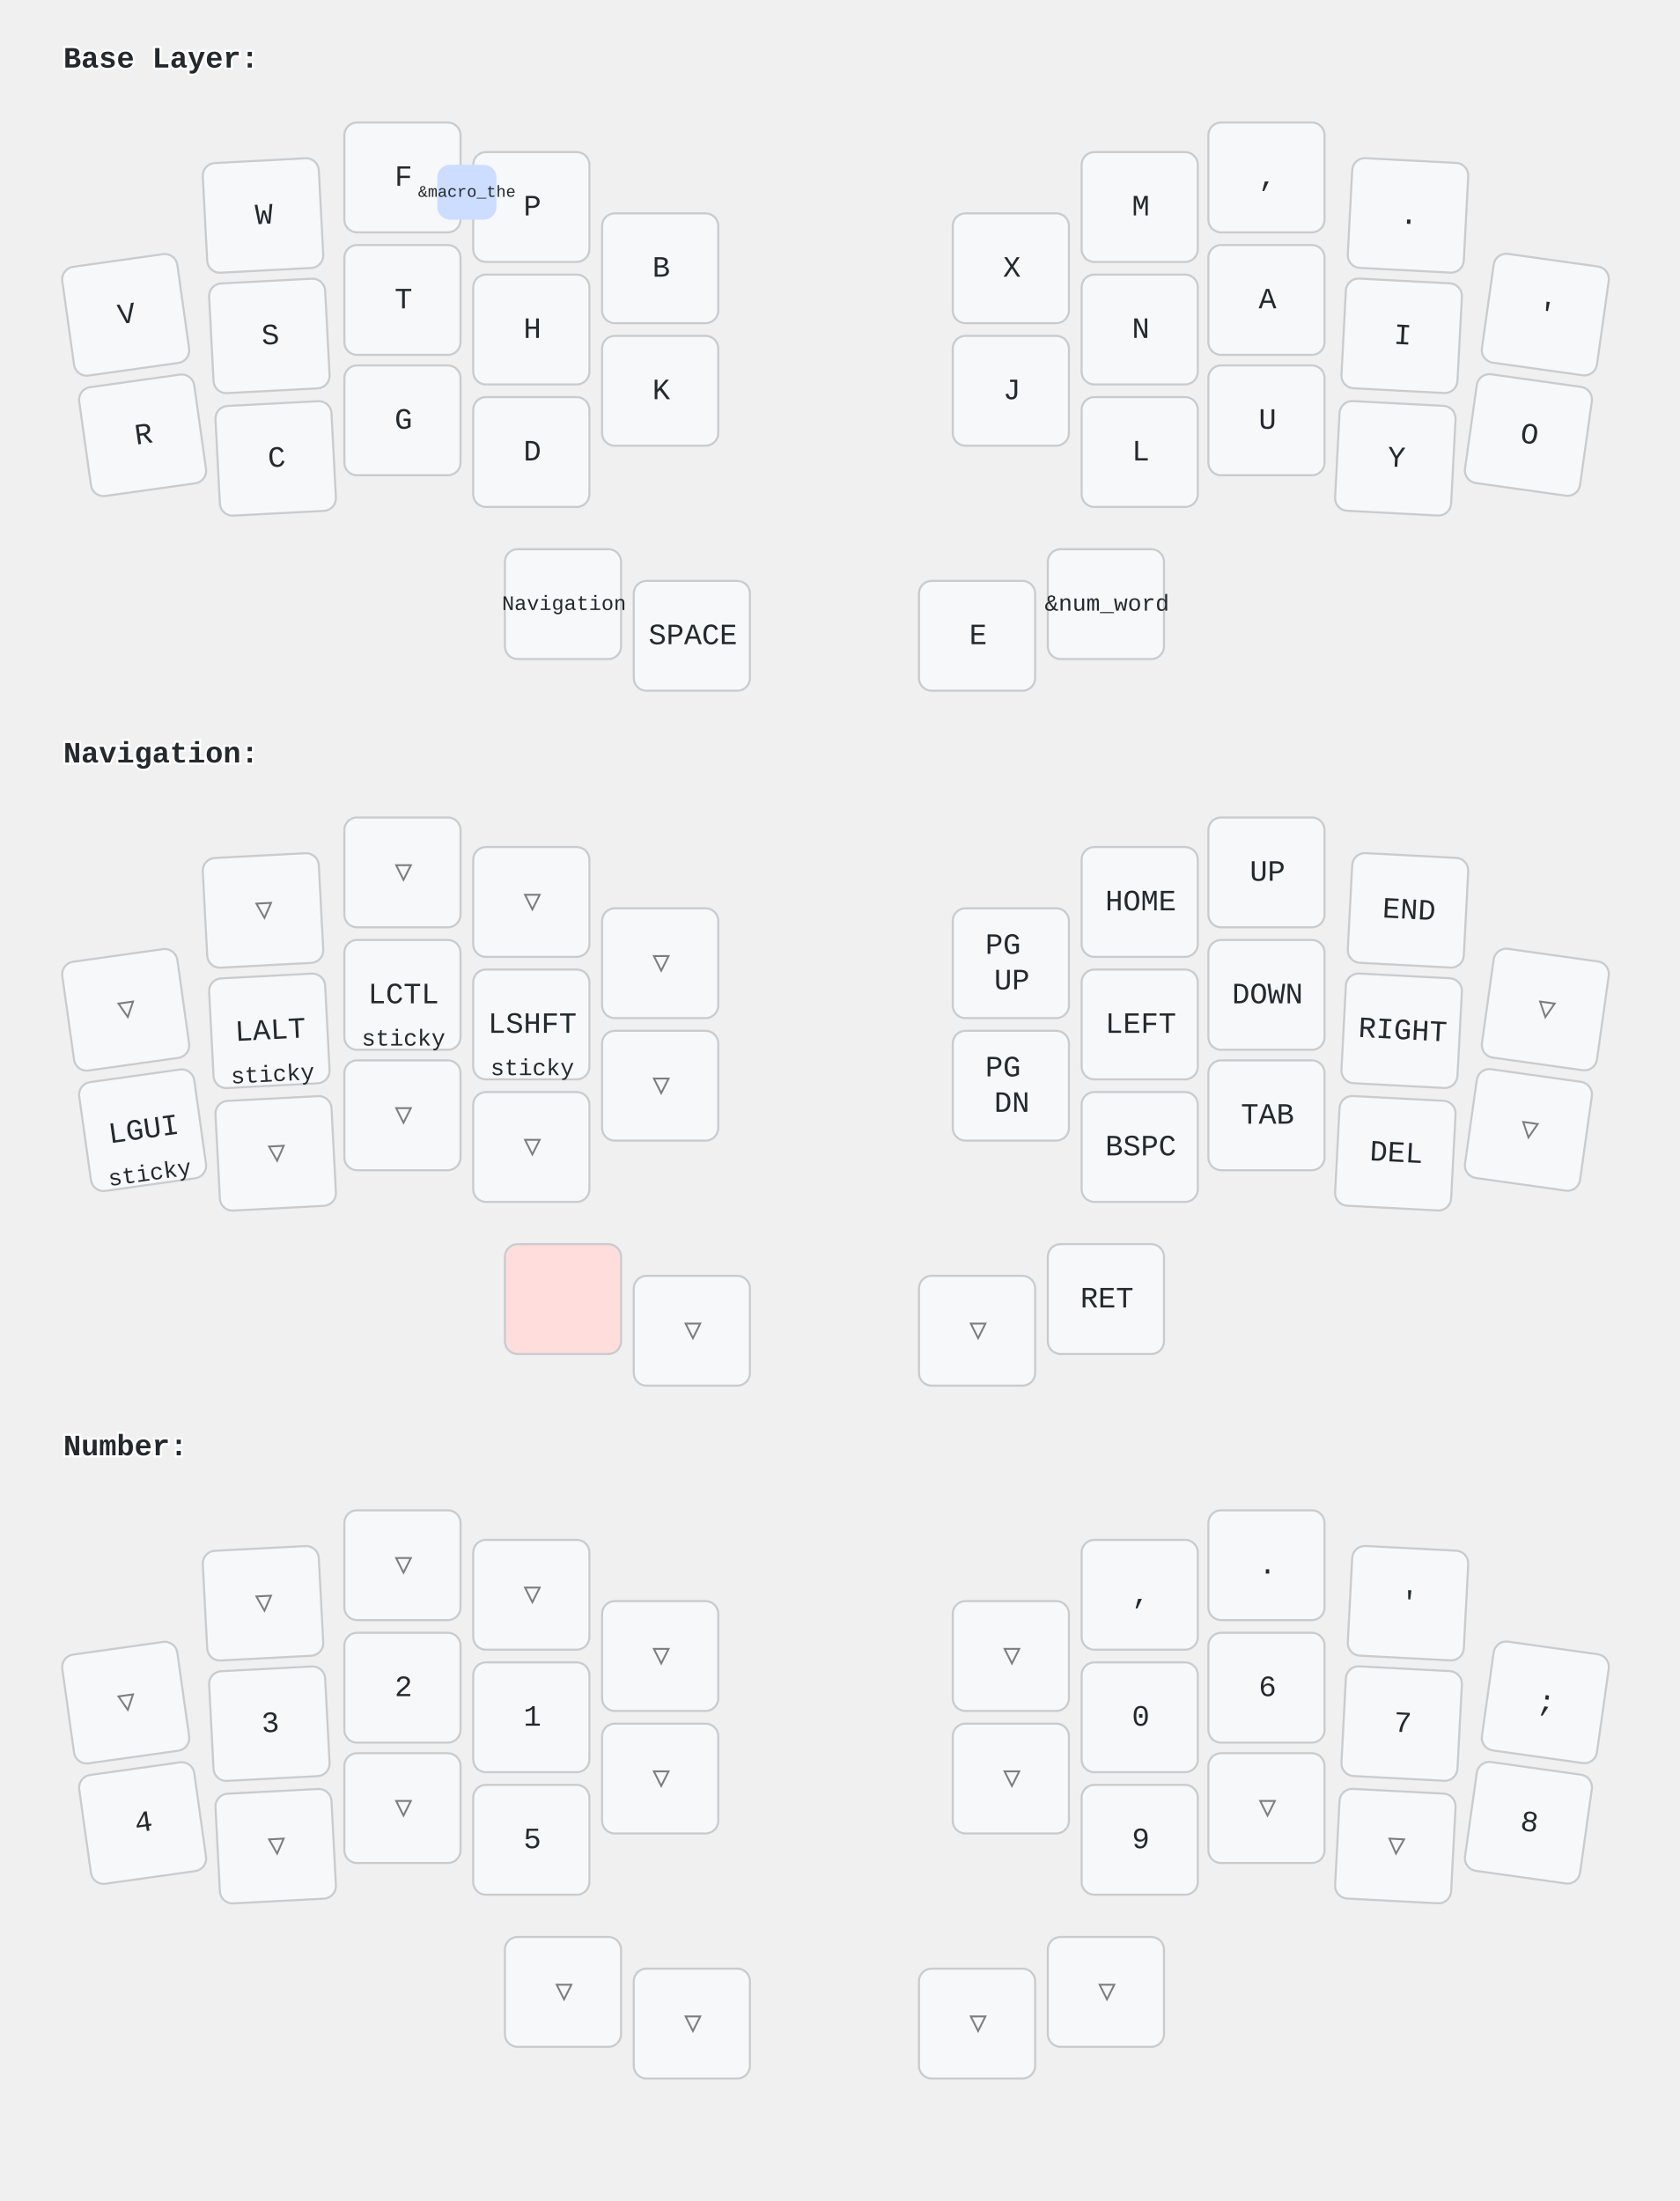
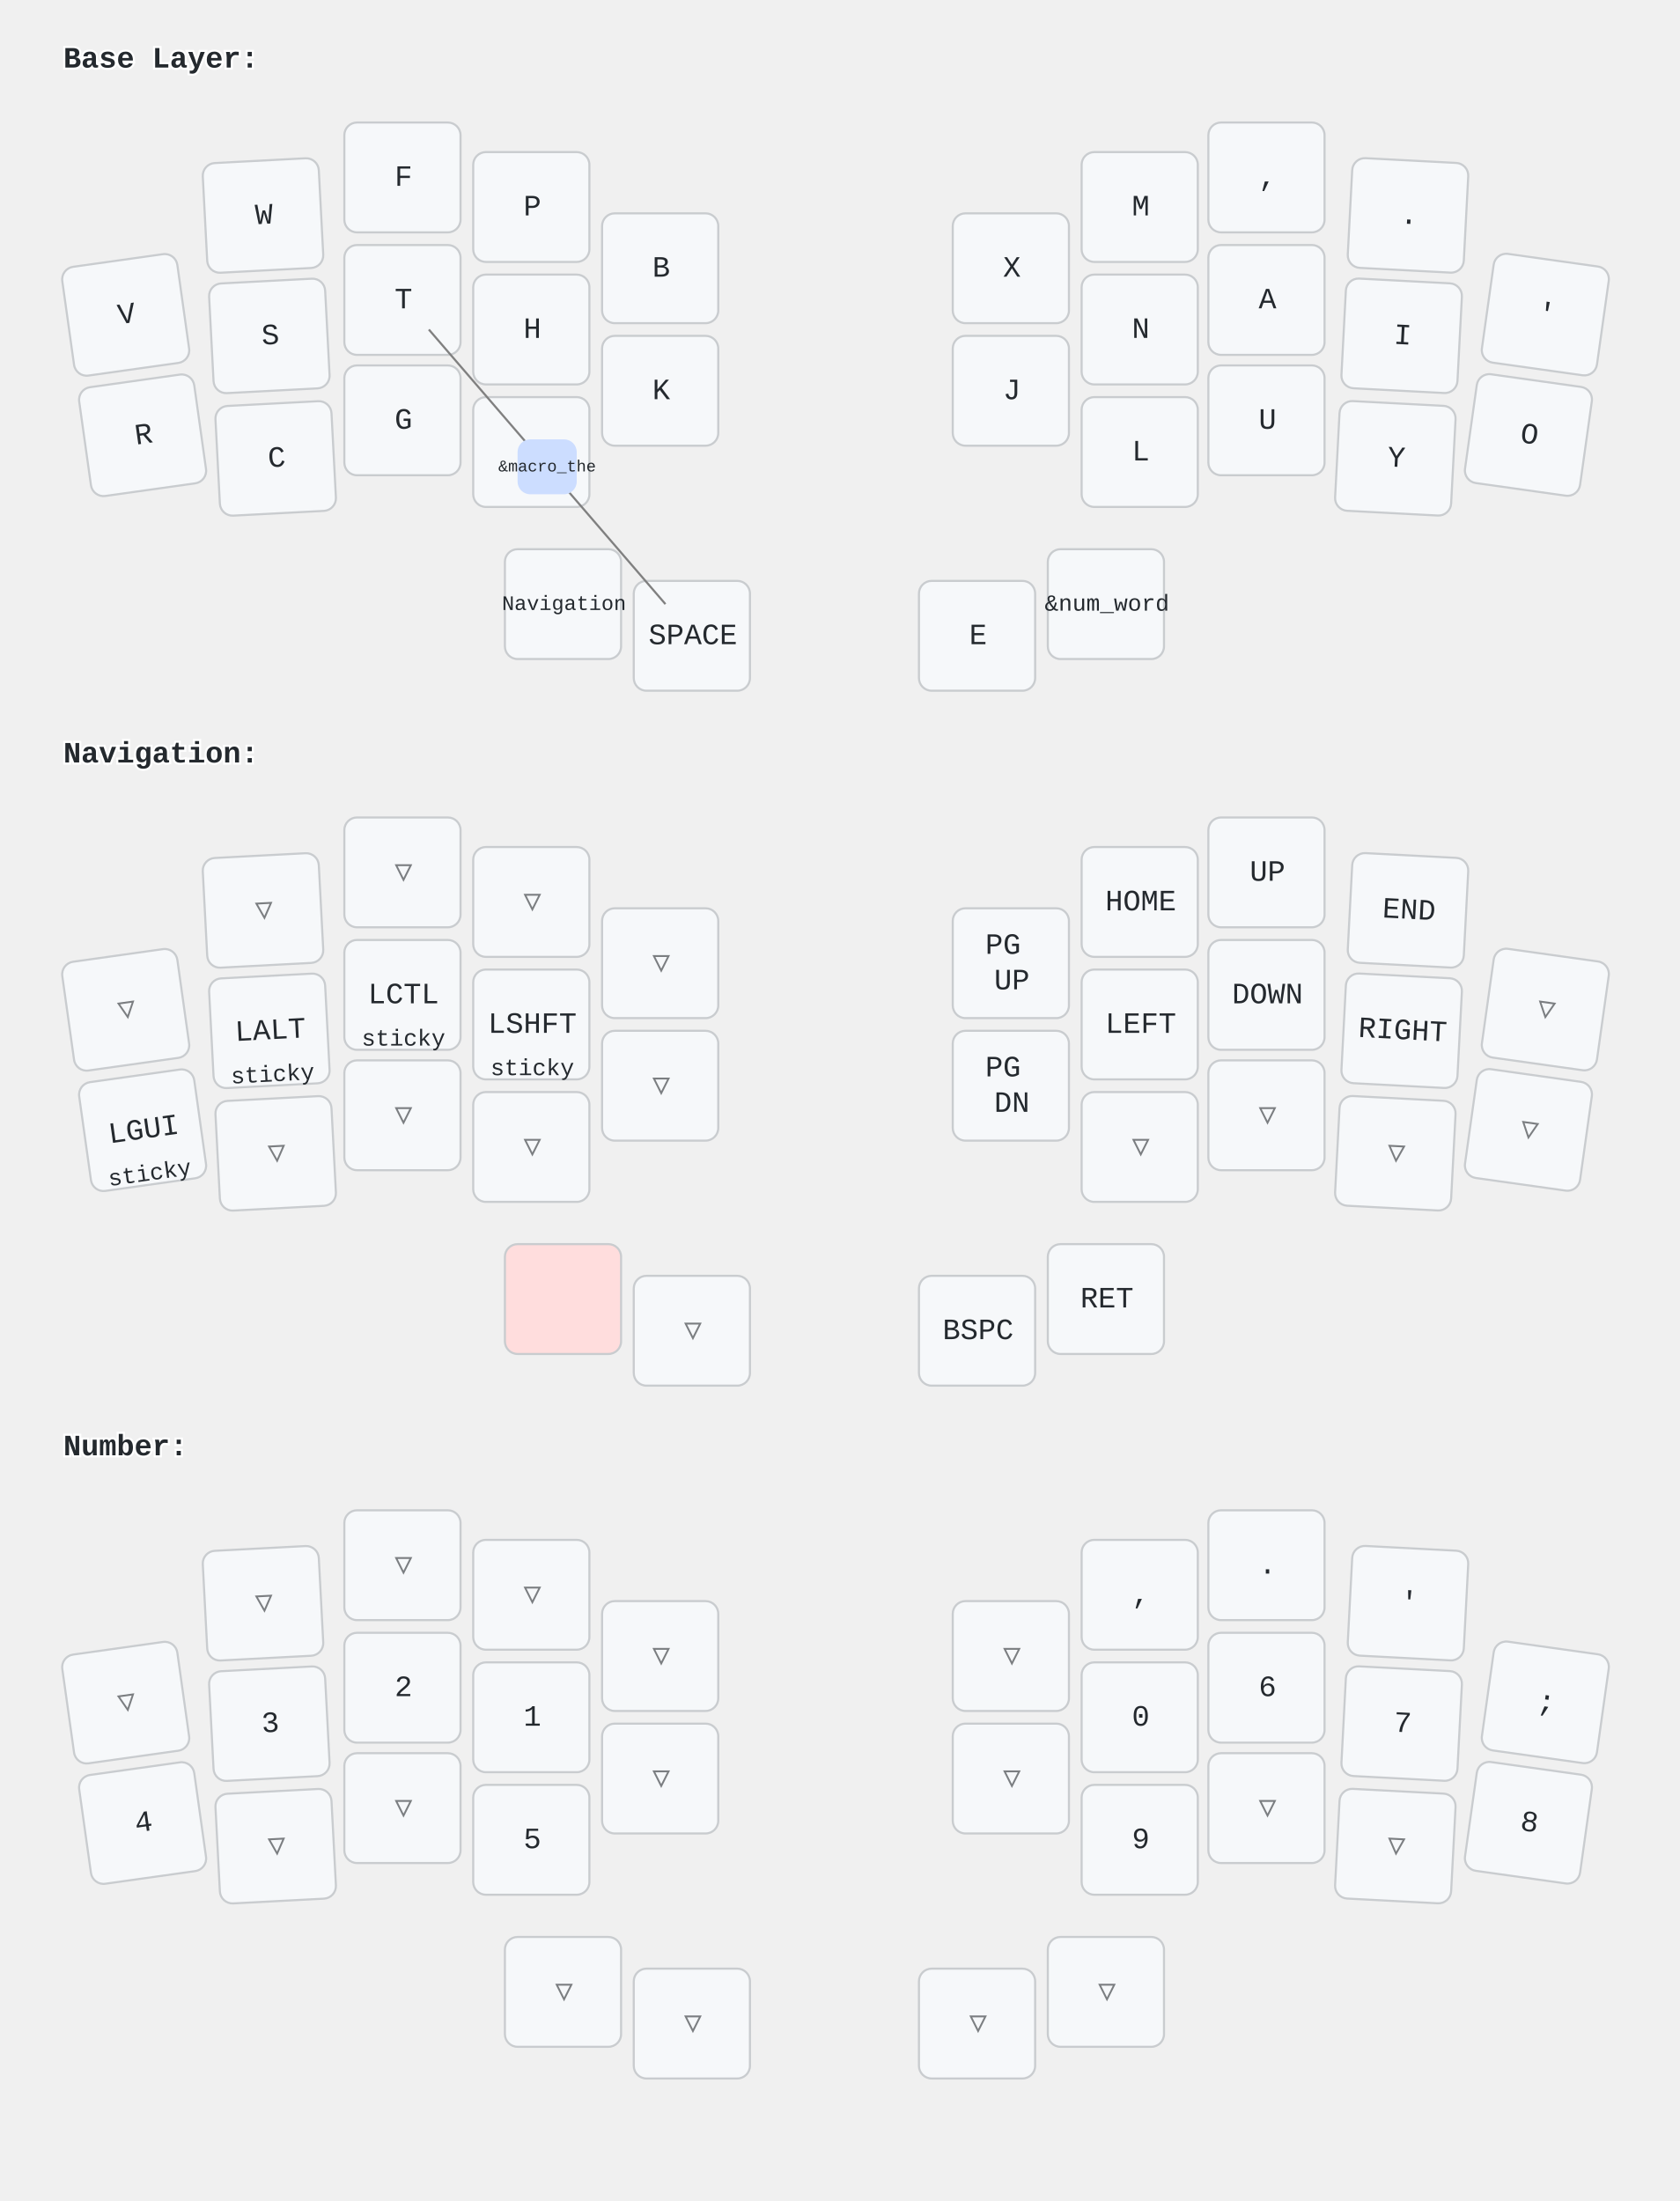
<svg xmlns="http://www.w3.org/2000/svg" width="795" height="1042" viewBox="0 0 795 1042" class="keymap">
  <style>/* inherit to force styles through use tags */
svg path {
    fill: inherit;
}

/* font and background color specifications */
svg.keymap {
    font-family: SFMono-Regular,Consolas,Liberation Mono,Menlo,monospace;
    font-size: 14px;
    font-kerning: normal;
    text-rendering: optimizeLegibility;
    fill: #24292e;
}

/* default key styling */
rect.key {
    fill: #f6f8fa;
    stroke: #c9cccf;
    stroke-width: 1;
}

/* default key side styling, only used is draw_key_sides is set */
rect.side {
    filter: brightness(90%);
}

/* color accent for combo boxes */
rect.combo, rect.combo-separate {
    fill: #cdf;
}

/* color accent for held keys */
rect.held, rect.combo.held {
    fill: #fdd;
}

/* color accent for ghost (optional) keys */
rect.ghost, rect.combo.ghost {
    stroke-dasharray: 4, 4;
    stroke-width: 2;
}

text {
    text-anchor: middle;
    dominant-baseline: middle;
}

/* styling for layer labels */
text.label {
    font-weight: bold;
    text-anchor: start;
    stroke: white;
    stroke-width: 2;
    paint-order: stroke;
}

/* styling for combo tap, and key hold/shifted label text */
text.combo, text.hold, text.shifted {
    font-size: 11px;
}

text.hold {
    text-anchor: middle;
    dominant-baseline: auto;
}

text.shifted {
    text-anchor: middle;
    dominant-baseline: hanging;
}

/* styling for hold/shifted label text in combo box */
text.combo.hold, text.combo.shifted {
    font-size: 8px;
}

/* lighter symbol for transparent keys */
text.trans {
    fill: #7b7e81;
}

/* styling for combo dendrons */
path.combo {
    stroke-width: 1;
    stroke: gray;
    fill: none;
}

/* Start Tabler Icons Cleanup */
/* cannot use height/width with glyphs */
.icon-tabler &gt; path {
    fill: inherit;
    stroke: inherit;
    stroke-width: 2;
}
/* hide tabler's default box */
.icon-tabler &gt; path[stroke="none"][fill="none"] {
    visibility: hidden;
}
/* End Tabler Icons Cleanup */
</style>
  <g transform="translate(30, 0)" class="layer-Base Layer">
    <text x="0" y="28" class="label">Base Layer:</text>
    <g transform="translate(0, 56)">
      <g transform="translate(30, 93) rotate(-8.0)" class="key keypos-0">
        <rect rx="6" ry="6" x="-28" y="-26" width="55" height="52" class="key" />
        <text x="0" y="0" class="key tap">V</text>
      </g>
      <g transform="translate(95, 46) rotate(-3.0)" class="key keypos-1">
        <rect rx="6" ry="6" x="-28" y="-26" width="55" height="52" class="key" />
        <text x="0" y="0" class="key tap">W</text>
      </g>
      <g transform="translate(161, 28)" class="key keypos-2">
        <rect rx="6" ry="6" x="-28" y="-26" width="55" height="52" class="key" />
        <text x="0" y="0" class="key tap">F</text>
      </g>
      <g transform="translate(222, 42)" class="key keypos-3">
        <rect rx="6" ry="6" x="-28" y="-26" width="55" height="52" class="key" />
        <text x="0" y="0" class="key tap">P</text>
      </g>
      <g transform="translate(283, 71)" class="key keypos-4">
        <rect rx="6" ry="6" x="-28" y="-26" width="55" height="52" class="key" />
        <text x="0" y="0" class="key tap">B</text>
      </g>
      <g transform="translate(449, 71)" class="key keypos-5">
        <rect rx="6" ry="6" x="-28" y="-26" width="55" height="52" class="key" />
        <text x="0" y="0" class="key tap">X</text>
      </g>
      <g transform="translate(510, 42)" class="key keypos-6">
        <rect rx="6" ry="6" x="-28" y="-26" width="55" height="52" class="key" />
        <text x="0" y="0" class="key tap">M</text>
      </g>
      <g transform="translate(570, 28)" class="key keypos-7">
        <rect rx="6" ry="6" x="-28" y="-26" width="55" height="52" class="key" />
        <text x="0" y="0" class="key tap">,</text>
      </g>
      <g transform="translate(637, 46) rotate(3.0)" class="key keypos-8">
        <rect rx="6" ry="6" x="-28" y="-26" width="55" height="52" class="key" />
        <text x="0" y="0" class="key tap">.</text>
      </g>
      <g transform="translate(702, 93) rotate(8.0)" class="key keypos-9">
        <rect rx="6" ry="6" x="-28" y="-26" width="55" height="52" class="key" />
        <text x="0" y="0" class="key tap">'</text>
      </g>
      <g transform="translate(38, 150) rotate(-8.0)" class="key keypos-10">
        <rect rx="6" ry="6" x="-28" y="-26" width="55" height="52" class="key" />
        <text x="0" y="0" class="key tap">R</text>
      </g>
      <g transform="translate(98, 103) rotate(-3.0)" class="key keypos-11">
        <rect rx="6" ry="6" x="-28" y="-26" width="55" height="52" class="key" />
        <text x="0" y="0" class="key tap">S</text>
      </g>
      <g transform="translate(161, 86)" class="key keypos-12">
        <rect rx="6" ry="6" x="-28" y="-26" width="55" height="52" class="key" />
        <text x="0" y="0" class="key tap">T</text>
      </g>
      <g transform="translate(222, 100)" class="key keypos-13">
        <rect rx="6" ry="6" x="-28" y="-26" width="55" height="52" class="key" />
        <text x="0" y="0" class="key tap">H</text>
      </g>
      <g transform="translate(283, 129)" class="key keypos-14">
        <rect rx="6" ry="6" x="-28" y="-26" width="55" height="52" class="key" />
        <text x="0" y="0" class="key tap">K</text>
      </g>
      <g transform="translate(449, 129)" class="key keypos-15">
        <rect rx="6" ry="6" x="-28" y="-26" width="55" height="52" class="key" />
        <text x="0" y="0" class="key tap">J</text>
      </g>
      <g transform="translate(510, 100)" class="key keypos-16">
        <rect rx="6" ry="6" x="-28" y="-26" width="55" height="52" class="key" />
        <text x="0" y="0" class="key tap">N</text>
      </g>
      <g transform="translate(570, 86)" class="key keypos-17">
        <rect rx="6" ry="6" x="-28" y="-26" width="55" height="52" class="key" />
        <text x="0" y="0" class="key tap">A</text>
      </g>
      <g transform="translate(634, 103) rotate(3.0)" class="key keypos-18">
        <rect rx="6" ry="6" x="-28" y="-26" width="55" height="52" class="key" />
        <text x="0" y="0" class="key tap">I</text>
      </g>
      <g transform="translate(694, 150) rotate(8.0)" class="key keypos-19">
        <rect rx="6" ry="6" x="-28" y="-26" width="55" height="52" class="key" />
        <text x="0" y="0" class="key tap">O</text>
      </g>
      <g transform="translate(101, 161) rotate(-3.0)" class="key keypos-20">
        <rect rx="6" ry="6" x="-28" y="-26" width="55" height="52" class="key" />
        <text x="0" y="0" class="key tap">C</text>
      </g>
      <g transform="translate(161, 143)" class="key keypos-21">
        <rect rx="6" ry="6" x="-28" y="-26" width="55" height="52" class="key" />
        <text x="0" y="0" class="key tap">G</text>
      </g>
      <g transform="translate(222, 158)" class="key keypos-22">
        <rect rx="6" ry="6" x="-28" y="-26" width="55" height="52" class="key" />
        <text x="0" y="0" class="key tap">D</text>
      </g>
      <g transform="translate(510, 158)" class="key keypos-23">
        <rect rx="6" ry="6" x="-28" y="-26" width="55" height="52" class="key" />
        <text x="0" y="0" class="key tap">L</text>
      </g>
      <g transform="translate(570, 143)" class="key keypos-24">
        <rect rx="6" ry="6" x="-28" y="-26" width="55" height="52" class="key" />
        <text x="0" y="0" class="key tap">U</text>
      </g>
      <g transform="translate(631, 161) rotate(3.0)" class="key keypos-25">
        <rect rx="6" ry="6" x="-28" y="-26" width="55" height="52" class="key" />
        <text x="0" y="0" class="key tap">Y</text>
      </g>
      <g transform="translate(237, 230)" class="key keypos-26">
        <rect rx="6" ry="6" x="-28" y="-26" width="55" height="52" class="key" />
        <text x="0" y="0" class="key tap">
          <tspan style="font-size: 70%">Navigation</tspan>
        </text>
      </g>
      <g transform="translate(298, 245)" class="key keypos-27">
        <rect rx="6" ry="6" x="-28" y="-26" width="55" height="52" class="key" />
        <text x="0" y="0" class="key tap">SPACE</text>
      </g>
      <g transform="translate(433, 245)" class="key keypos-28">
        <rect rx="6" ry="6" x="-28" y="-26" width="55" height="52" class="key" />
        <text x="0" y="0" class="key tap">E</text>
      </g>
      <g transform="translate(494, 230)" class="key keypos-29">
        <rect rx="6" ry="6" x="-28" y="-26" width="55" height="52" class="key" />
        <text x="0" y="0" class="key tap">
          <tspan style="font-size: 78%">&amp;num_word</tspan>
        </text>
      </g>
      <g class="combo combopos-0">
-         <rect rx="6" ry="6" x="177" y="22" width="28" height="26" class="combo" />
-         <text x="191" y="35" class="combo tap">
+         <path d="M229,165 l-56,-65" class="combo" />
+         <path d="M229,165 l56,65" class="combo" />
+         <rect rx="6" ry="6" x="215" y="152" width="28" height="26" class="combo" />
+         <text x="229" y="165" class="combo tap">
          <tspan style="font-size: 70%">&amp;macro_the</tspan>
        </text>
      </g>
    </g>
  </g>
  <g transform="translate(30, 329)" class="layer-Navigation">
    <text x="0" y="28" class="label">Navigation:</text>
    <g transform="translate(0, 56)">
      <g transform="translate(30, 93) rotate(-8.0)" class="key trans keypos-0">
        <rect rx="6" ry="6" x="-28" y="-26" width="55" height="52" class="key trans" />
        <text x="0" y="0" class="key trans tap">▽</text>
      </g>
      <g transform="translate(95, 46) rotate(-3.0)" class="key trans keypos-1">
        <rect rx="6" ry="6" x="-28" y="-26" width="55" height="52" class="key trans" />
        <text x="0" y="0" class="key trans tap">▽</text>
      </g>
      <g transform="translate(161, 28)" class="key trans keypos-2">
        <rect rx="6" ry="6" x="-28" y="-26" width="55" height="52" class="key trans" />
        <text x="0" y="0" class="key trans tap">▽</text>
      </g>
      <g transform="translate(222, 42)" class="key trans keypos-3">
        <rect rx="6" ry="6" x="-28" y="-26" width="55" height="52" class="key trans" />
        <text x="0" y="0" class="key trans tap">▽</text>
      </g>
      <g transform="translate(283, 71)" class="key trans keypos-4">
        <rect rx="6" ry="6" x="-28" y="-26" width="55" height="52" class="key trans" />
        <text x="0" y="0" class="key trans tap">▽</text>
      </g>
      <g transform="translate(449, 71)" class="key keypos-5">
        <rect rx="6" ry="6" x="-28" y="-26" width="55" height="52" class="key" />
        <text x="0" y="0" class="key tap">
          <tspan x="0" dy="-0.6em">PG</tspan>
          <tspan x="0" dy="1.2em">UP</tspan>
        </text>
      </g>
      <g transform="translate(510, 42)" class="key keypos-6">
        <rect rx="6" ry="6" x="-28" y="-26" width="55" height="52" class="key" />
        <text x="0" y="0" class="key tap">HOME</text>
      </g>
      <g transform="translate(570, 28)" class="key keypos-7">
        <rect rx="6" ry="6" x="-28" y="-26" width="55" height="52" class="key" />
        <text x="0" y="0" class="key tap">UP</text>
      </g>
      <g transform="translate(637, 46) rotate(3.0)" class="key keypos-8">
        <rect rx="6" ry="6" x="-28" y="-26" width="55" height="52" class="key" />
        <text x="0" y="0" class="key tap">END</text>
      </g>
      <g transform="translate(702, 93) rotate(8.0)" class="key trans keypos-9">
        <rect rx="6" ry="6" x="-28" y="-26" width="55" height="52" class="key trans" />
        <text x="0" y="0" class="key trans tap">▽</text>
      </g>
      <g transform="translate(38, 150) rotate(-8.0)" class="key keypos-10">
        <rect rx="6" ry="6" x="-28" y="-26" width="55" height="52" class="key" />
        <text x="0" y="0" class="key tap">LGUI</text>
        <text x="0" y="24" class="key hold">sticky</text>
      </g>
      <g transform="translate(98, 103) rotate(-3.0)" class="key keypos-11">
        <rect rx="6" ry="6" x="-28" y="-26" width="55" height="52" class="key" />
        <text x="0" y="0" class="key tap">LALT</text>
        <text x="0" y="24" class="key hold">sticky</text>
      </g>
      <g transform="translate(161, 86)" class="key keypos-12">
        <rect rx="6" ry="6" x="-28" y="-26" width="55" height="52" class="key" />
        <text x="0" y="0" class="key tap">LCTL</text>
        <text x="0" y="24" class="key hold">sticky</text>
      </g>
      <g transform="translate(222, 100)" class="key keypos-13">
        <rect rx="6" ry="6" x="-28" y="-26" width="55" height="52" class="key" />
        <text x="0" y="0" class="key tap">LSHFT</text>
        <text x="0" y="24" class="key hold">sticky</text>
      </g>
      <g transform="translate(283, 129)" class="key trans keypos-14">
        <rect rx="6" ry="6" x="-28" y="-26" width="55" height="52" class="key trans" />
        <text x="0" y="0" class="key trans tap">▽</text>
      </g>
      <g transform="translate(449, 129)" class="key keypos-15">
        <rect rx="6" ry="6" x="-28" y="-26" width="55" height="52" class="key" />
        <text x="0" y="0" class="key tap">
          <tspan x="0" dy="-0.6em">PG</tspan>
          <tspan x="0" dy="1.2em">DN</tspan>
        </text>
      </g>
      <g transform="translate(510, 100)" class="key keypos-16">
        <rect rx="6" ry="6" x="-28" y="-26" width="55" height="52" class="key" />
        <text x="0" y="0" class="key tap">LEFT</text>
      </g>
      <g transform="translate(570, 86)" class="key keypos-17">
        <rect rx="6" ry="6" x="-28" y="-26" width="55" height="52" class="key" />
        <text x="0" y="0" class="key tap">DOWN</text>
      </g>
      <g transform="translate(634, 103) rotate(3.0)" class="key keypos-18">
        <rect rx="6" ry="6" x="-28" y="-26" width="55" height="52" class="key" />
        <text x="0" y="0" class="key tap">RIGHT</text>
      </g>
      <g transform="translate(694, 150) rotate(8.0)" class="key trans keypos-19">
        <rect rx="6" ry="6" x="-28" y="-26" width="55" height="52" class="key trans" />
        <text x="0" y="0" class="key trans tap">▽</text>
      </g>
      <g transform="translate(101, 161) rotate(-3.0)" class="key trans keypos-20">
        <rect rx="6" ry="6" x="-28" y="-26" width="55" height="52" class="key trans" />
        <text x="0" y="0" class="key trans tap">▽</text>
      </g>
      <g transform="translate(161, 143)" class="key trans keypos-21">
        <rect rx="6" ry="6" x="-28" y="-26" width="55" height="52" class="key trans" />
        <text x="0" y="0" class="key trans tap">▽</text>
      </g>
      <g transform="translate(222, 158)" class="key trans keypos-22">
        <rect rx="6" ry="6" x="-28" y="-26" width="55" height="52" class="key trans" />
        <text x="0" y="0" class="key trans tap">▽</text>
      </g>
-       <g transform="translate(510, 158)" class="key keypos-23">
-         <rect rx="6" ry="6" x="-28" y="-26" width="55" height="52" class="key" />
-         <text x="0" y="0" class="key tap">BSPC</text>
-       </g>
-       <g transform="translate(570, 143)" class="key keypos-24">
-         <rect rx="6" ry="6" x="-28" y="-26" width="55" height="52" class="key" />
-         <text x="0" y="0" class="key tap">TAB</text>
-       </g>
-       <g transform="translate(631, 161) rotate(3.0)" class="key keypos-25">
-         <rect rx="6" ry="6" x="-28" y="-26" width="55" height="52" class="key" />
-         <text x="0" y="0" class="key tap">DEL</text>
+       <g transform="translate(510, 158)" class="key trans keypos-23">
+         <rect rx="6" ry="6" x="-28" y="-26" width="55" height="52" class="key trans" />
+         <text x="0" y="0" class="key trans tap">▽</text>
+       </g>
+       <g transform="translate(570, 143)" class="key trans keypos-24">
+         <rect rx="6" ry="6" x="-28" y="-26" width="55" height="52" class="key trans" />
+         <text x="0" y="0" class="key trans tap">▽</text>
+       </g>
+       <g transform="translate(631, 161) rotate(3.0)" class="key trans keypos-25">
+         <rect rx="6" ry="6" x="-28" y="-26" width="55" height="52" class="key trans" />
+         <text x="0" y="0" class="key trans tap">▽</text>
      </g>
      <g transform="translate(237, 230)" class="key held keypos-26">
        <rect rx="6" ry="6" x="-28" y="-26" width="55" height="52" class="key held" />
      </g>
      <g transform="translate(298, 245)" class="key trans keypos-27">
        <rect rx="6" ry="6" x="-28" y="-26" width="55" height="52" class="key trans" />
        <text x="0" y="0" class="key trans tap">▽</text>
      </g>
-       <g transform="translate(433, 245)" class="key trans keypos-28">
-         <rect rx="6" ry="6" x="-28" y="-26" width="55" height="52" class="key trans" />
-         <text x="0" y="0" class="key trans tap">▽</text>
+       <g transform="translate(433, 245)" class="key keypos-28">
+         <rect rx="6" ry="6" x="-28" y="-26" width="55" height="52" class="key" />
+         <text x="0" y="0" class="key tap">BSPC</text>
      </g>
      <g transform="translate(494, 230)" class="key keypos-29">
        <rect rx="6" ry="6" x="-28" y="-26" width="55" height="52" class="key" />
        <text x="0" y="0" class="key tap">RET</text>
      </g>
    </g>
  </g>
  <g transform="translate(30, 657)" class="layer-Number">
    <text x="0" y="28" class="label">Number:</text>
    <g transform="translate(0, 56)">
      <g transform="translate(30, 93) rotate(-8.0)" class="key trans keypos-0">
        <rect rx="6" ry="6" x="-28" y="-26" width="55" height="52" class="key trans" />
        <text x="0" y="0" class="key trans tap">▽</text>
      </g>
      <g transform="translate(95, 46) rotate(-3.0)" class="key trans keypos-1">
        <rect rx="6" ry="6" x="-28" y="-26" width="55" height="52" class="key trans" />
        <text x="0" y="0" class="key trans tap">▽</text>
      </g>
      <g transform="translate(161, 28)" class="key trans keypos-2">
        <rect rx="6" ry="6" x="-28" y="-26" width="55" height="52" class="key trans" />
        <text x="0" y="0" class="key trans tap">▽</text>
      </g>
      <g transform="translate(222, 42)" class="key trans keypos-3">
        <rect rx="6" ry="6" x="-28" y="-26" width="55" height="52" class="key trans" />
        <text x="0" y="0" class="key trans tap">▽</text>
      </g>
      <g transform="translate(283, 71)" class="key trans keypos-4">
        <rect rx="6" ry="6" x="-28" y="-26" width="55" height="52" class="key trans" />
        <text x="0" y="0" class="key trans tap">▽</text>
      </g>
      <g transform="translate(449, 71)" class="key trans keypos-5">
        <rect rx="6" ry="6" x="-28" y="-26" width="55" height="52" class="key trans" />
        <text x="0" y="0" class="key trans tap">▽</text>
      </g>
      <g transform="translate(510, 42)" class="key keypos-6">
        <rect rx="6" ry="6" x="-28" y="-26" width="55" height="52" class="key" />
        <text x="0" y="0" class="key tap">,</text>
      </g>
      <g transform="translate(570, 28)" class="key keypos-7">
        <rect rx="6" ry="6" x="-28" y="-26" width="55" height="52" class="key" />
        <text x="0" y="0" class="key tap">.</text>
      </g>
      <g transform="translate(637, 46) rotate(3.0)" class="key keypos-8">
        <rect rx="6" ry="6" x="-28" y="-26" width="55" height="52" class="key" />
        <text x="0" y="0" class="key tap">'</text>
      </g>
      <g transform="translate(702, 93) rotate(8.0)" class="key keypos-9">
        <rect rx="6" ry="6" x="-28" y="-26" width="55" height="52" class="key" />
        <text x="0" y="0" class="key tap">;</text>
      </g>
      <g transform="translate(38, 150) rotate(-8.0)" class="key keypos-10">
        <rect rx="6" ry="6" x="-28" y="-26" width="55" height="52" class="key" />
        <text x="0" y="0" class="key tap">4</text>
      </g>
      <g transform="translate(98, 103) rotate(-3.0)" class="key keypos-11">
        <rect rx="6" ry="6" x="-28" y="-26" width="55" height="52" class="key" />
        <text x="0" y="0" class="key tap">3</text>
      </g>
      <g transform="translate(161, 86)" class="key keypos-12">
        <rect rx="6" ry="6" x="-28" y="-26" width="55" height="52" class="key" />
        <text x="0" y="0" class="key tap">2</text>
      </g>
      <g transform="translate(222, 100)" class="key keypos-13">
        <rect rx="6" ry="6" x="-28" y="-26" width="55" height="52" class="key" />
        <text x="0" y="0" class="key tap">1</text>
      </g>
      <g transform="translate(283, 129)" class="key trans keypos-14">
        <rect rx="6" ry="6" x="-28" y="-26" width="55" height="52" class="key trans" />
        <text x="0" y="0" class="key trans tap">▽</text>
      </g>
      <g transform="translate(449, 129)" class="key trans keypos-15">
        <rect rx="6" ry="6" x="-28" y="-26" width="55" height="52" class="key trans" />
        <text x="0" y="0" class="key trans tap">▽</text>
      </g>
      <g transform="translate(510, 100)" class="key keypos-16">
        <rect rx="6" ry="6" x="-28" y="-26" width="55" height="52" class="key" />
        <text x="0" y="0" class="key tap">0</text>
      </g>
      <g transform="translate(570, 86)" class="key keypos-17">
        <rect rx="6" ry="6" x="-28" y="-26" width="55" height="52" class="key" />
        <text x="0" y="0" class="key tap">6</text>
      </g>
      <g transform="translate(634, 103) rotate(3.0)" class="key keypos-18">
        <rect rx="6" ry="6" x="-28" y="-26" width="55" height="52" class="key" />
        <text x="0" y="0" class="key tap">7</text>
      </g>
      <g transform="translate(694, 150) rotate(8.0)" class="key keypos-19">
        <rect rx="6" ry="6" x="-28" y="-26" width="55" height="52" class="key" />
        <text x="0" y="0" class="key tap">8</text>
      </g>
      <g transform="translate(101, 161) rotate(-3.0)" class="key trans keypos-20">
        <rect rx="6" ry="6" x="-28" y="-26" width="55" height="52" class="key trans" />
        <text x="0" y="0" class="key trans tap">▽</text>
      </g>
      <g transform="translate(161, 143)" class="key trans keypos-21">
        <rect rx="6" ry="6" x="-28" y="-26" width="55" height="52" class="key trans" />
        <text x="0" y="0" class="key trans tap">▽</text>
      </g>
      <g transform="translate(222, 158)" class="key keypos-22">
        <rect rx="6" ry="6" x="-28" y="-26" width="55" height="52" class="key" />
        <text x="0" y="0" class="key tap">5</text>
      </g>
      <g transform="translate(510, 158)" class="key keypos-23">
        <rect rx="6" ry="6" x="-28" y="-26" width="55" height="52" class="key" />
        <text x="0" y="0" class="key tap">9</text>
      </g>
      <g transform="translate(570, 143)" class="key trans keypos-24">
        <rect rx="6" ry="6" x="-28" y="-26" width="55" height="52" class="key trans" />
        <text x="0" y="0" class="key trans tap">▽</text>
      </g>
      <g transform="translate(631, 161) rotate(3.0)" class="key trans keypos-25">
        <rect rx="6" ry="6" x="-28" y="-26" width="55" height="52" class="key trans" />
        <text x="0" y="0" class="key trans tap">▽</text>
      </g>
      <g transform="translate(237, 230)" class="key trans keypos-26">
        <rect rx="6" ry="6" x="-28" y="-26" width="55" height="52" class="key trans" />
        <text x="0" y="0" class="key trans tap">▽</text>
      </g>
      <g transform="translate(298, 245)" class="key trans keypos-27">
        <rect rx="6" ry="6" x="-28" y="-26" width="55" height="52" class="key trans" />
        <text x="0" y="0" class="key trans tap">▽</text>
      </g>
      <g transform="translate(433, 245)" class="key trans keypos-28">
        <rect rx="6" ry="6" x="-28" y="-26" width="55" height="52" class="key trans" />
        <text x="0" y="0" class="key trans tap">▽</text>
      </g>
      <g transform="translate(494, 230)" class="key trans keypos-29">
        <rect rx="6" ry="6" x="-28" y="-26" width="55" height="52" class="key trans" />
        <text x="0" y="0" class="key trans tap">▽</text>
      </g>
    </g>
  </g>
</svg>
